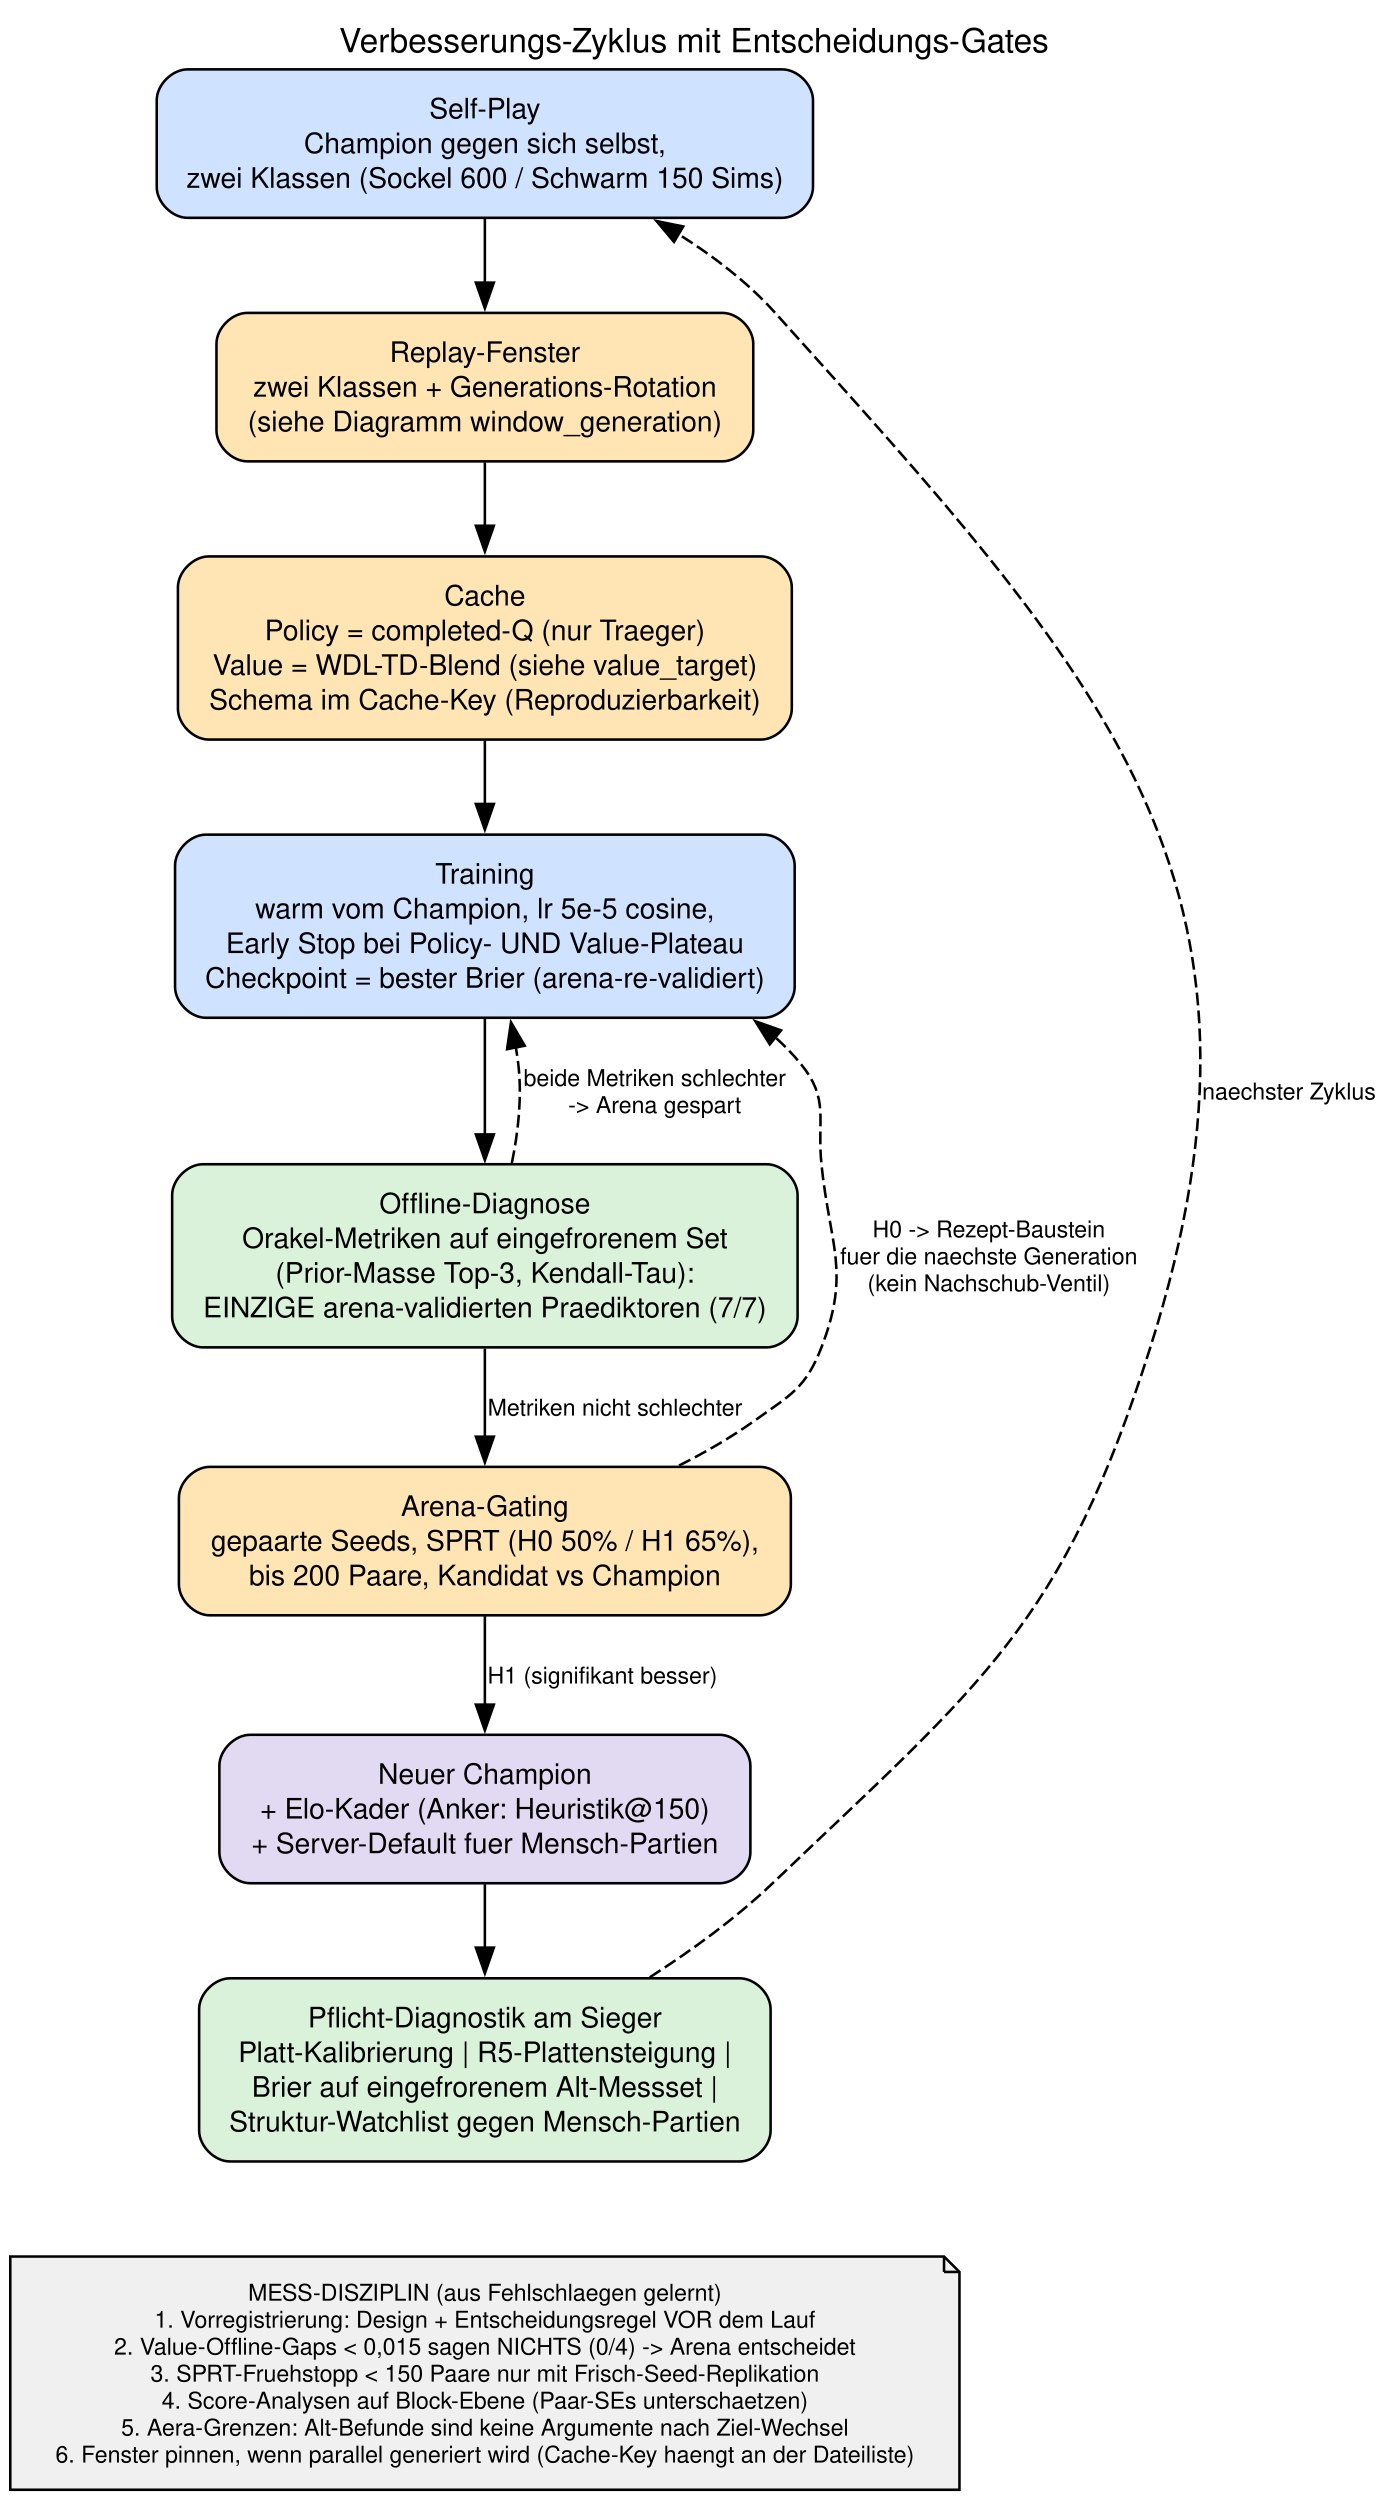
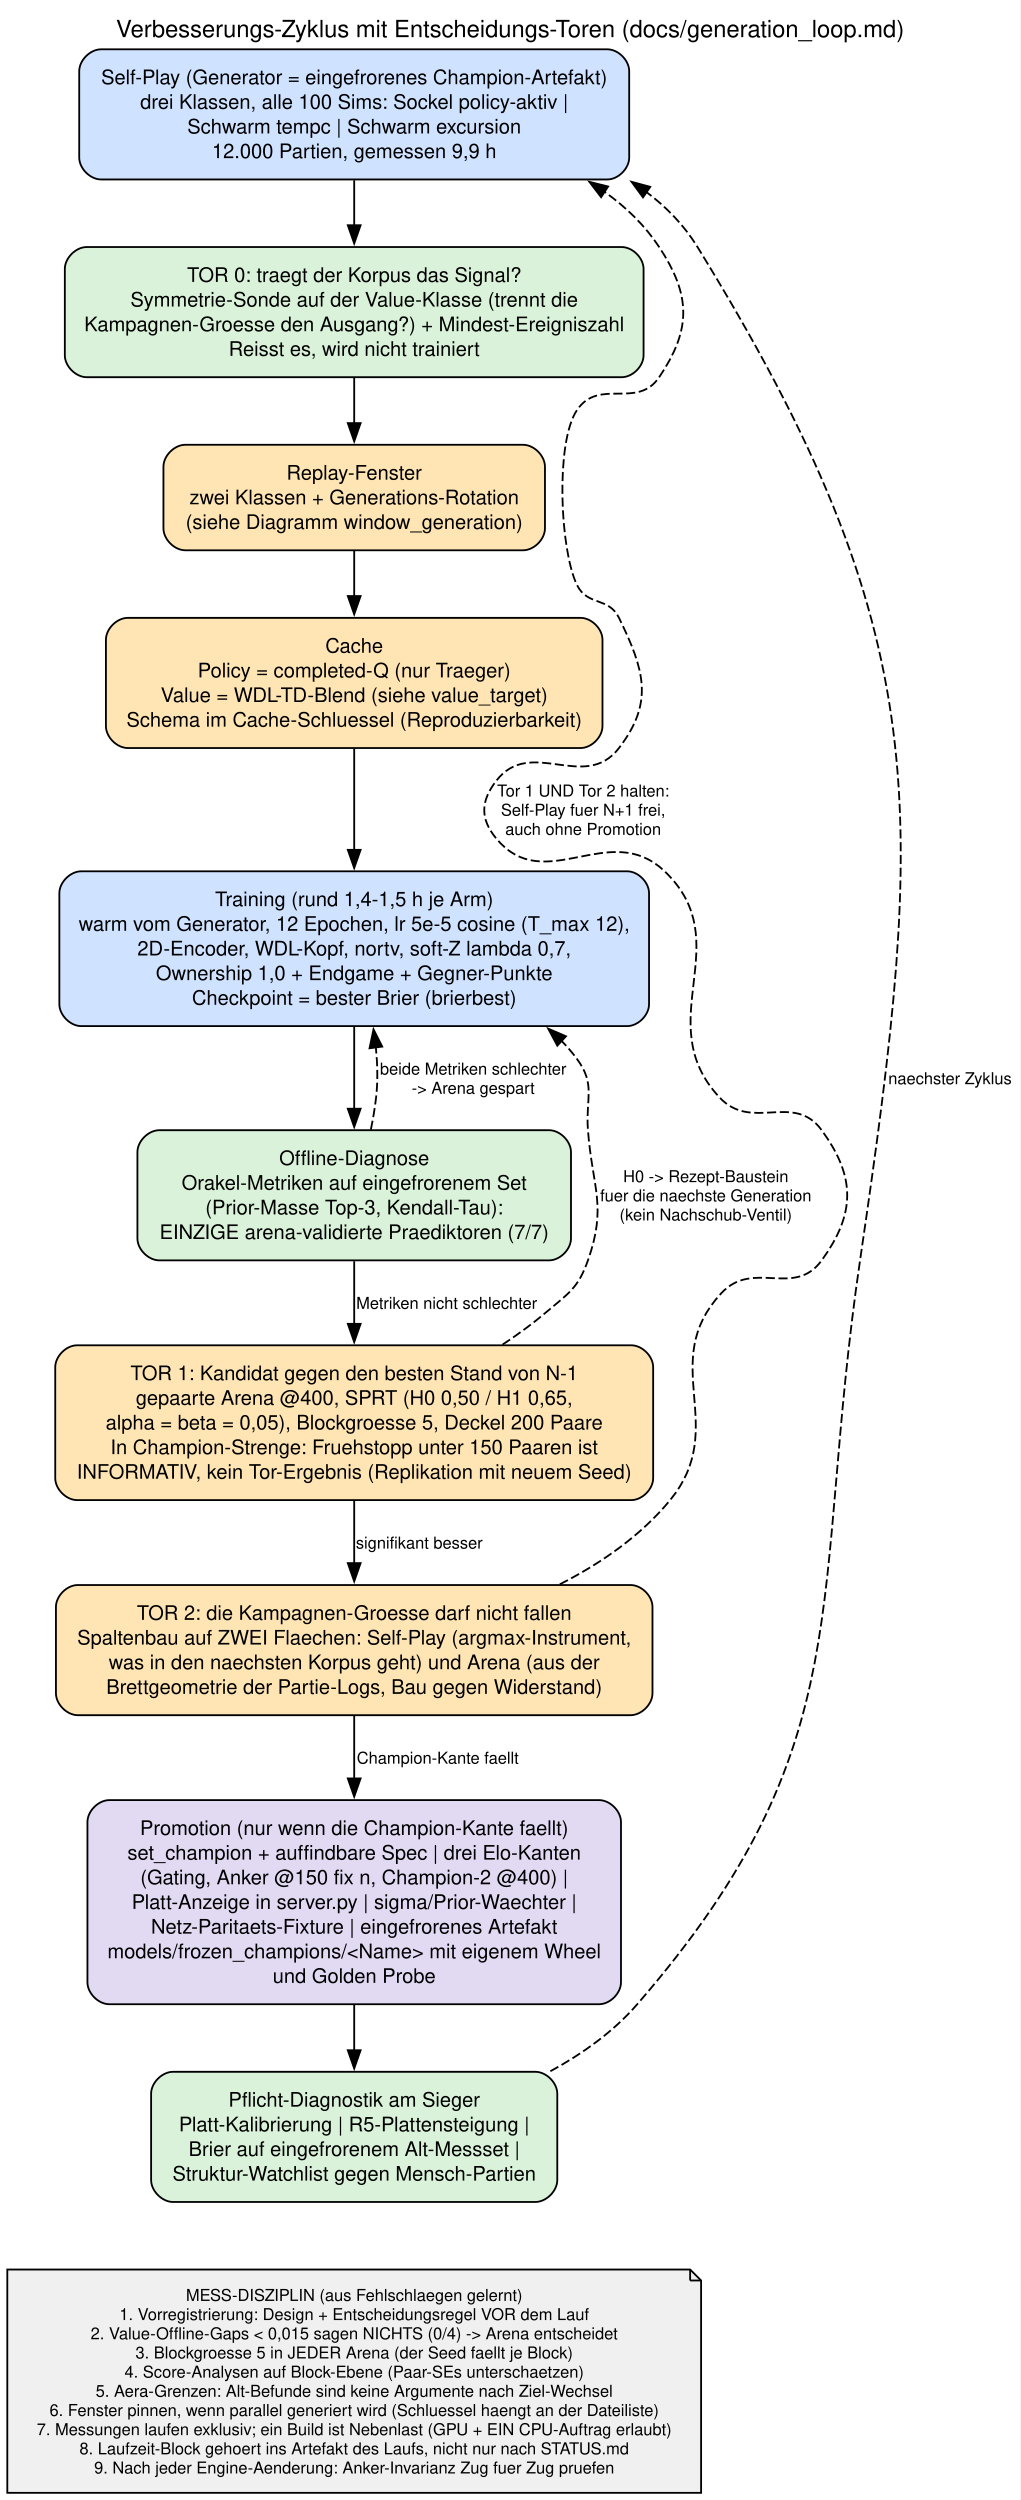
- <svg xmlns="http://www.w3.org/2000/svg" width="540pt" height="973pt" viewBox="0.00 0.00 540.00 973.00">
-   <g id="graph0" class="graph" transform="scale(1 1) rotate(0) translate(4 969.02)">
-     <polygon fill="white" stroke="none" points="-4,4 -4,-969.02 536.17,-969.02 536.17,4 -4,4" />
-     <text xml:space="preserve" text-anchor="middle" x="266.08" y="-948.67" font-family="Helvetica,sans-Serif" font-size="13.00">Verbesserungs-Zyklus mit Entscheidungs-Gates</text>
+ <svg xmlns="http://www.w3.org/2000/svg" width="559pt" height="1369pt" viewBox="0.00 0.00 559.00 1369.00">
+   <g id="graph0" class="graph" transform="scale(1 1) rotate(0) translate(4 1365.08)">
+     <polygon fill="white" stroke="none" points="-4,4 -4,-1365.08 554.71,-1365.08 554.71,4 -4,4" />
+     <text xml:space="preserve" text-anchor="middle" x="275.36" y="-1344.73" font-family="Helvetica,sans-Serif" font-size="13.00">Verbesserungs-Zyklus mit Entscheidungs-Toren (docs/generation_loop.md)</text>
    <g id="node1" class="node">
-       <path fill="#cfe2ff" stroke="black" d="M300.42,-942.02C300.42,-942.02 69,-942.02 69,-942.02 63,-942.02 57,-936.02 57,-930.02 57,-930.02 57,-896.24 57,-896.24 57,-890.24 63,-884.24 69,-884.24 69,-884.24 300.42,-884.24 300.42,-884.24 306.42,-884.24 312.42,-890.24 312.42,-896.24 312.42,-896.24 312.42,-930.02 312.42,-930.02 312.42,-936.02 306.42,-942.02 300.42,-942.02" />
-       <text xml:space="preserve" text-anchor="middle" x="184.71" y="-922.93" font-family="Helvetica,sans-Serif" font-size="11.00">Self-Play</text>
-       <text xml:space="preserve" text-anchor="middle" x="184.71" y="-909.43" font-family="Helvetica,sans-Serif" font-size="11.00">Champion gegen sich selbst,</text>
-       <text xml:space="preserve" text-anchor="middle" x="184.71" y="-895.93" font-family="Helvetica,sans-Serif" font-size="11.00">zwei Klassen (Sockel 600 / Schwarm 150 Sims)</text>
+       <path fill="#cfe2ff" stroke="black" d="M328.55,-1338.08C328.55,-1338.08 51.38,-1338.08 51.38,-1338.08 45.38,-1338.08 39.38,-1332.08 39.38,-1326.08 39.38,-1326.08 39.38,-1278.8 39.38,-1278.8 39.38,-1272.8 45.38,-1266.8 51.38,-1266.8 51.38,-1266.8 328.55,-1266.8 328.55,-1266.8 334.55,-1266.8 340.55,-1272.8 340.55,-1278.8 340.55,-1278.8 340.55,-1326.08 340.55,-1326.08 340.55,-1332.08 334.55,-1338.08 328.55,-1338.08" />
+       <text xml:space="preserve" text-anchor="middle" x="189.96" y="-1318.99" font-family="Helvetica,sans-Serif" font-size="11.00">Self-Play (Generator = eingefrorenes Champion-Artefakt)</text>
+       <text xml:space="preserve" text-anchor="middle" x="189.96" y="-1305.49" font-family="Helvetica,sans-Serif" font-size="11.00">drei Klassen, alle 100 Sims: Sockel policy-aktiv |</text>
+       <text xml:space="preserve" text-anchor="middle" x="189.96" y="-1291.99" font-family="Helvetica,sans-Serif" font-size="11.00">Schwarm tempc | Schwarm excursion</text>
+       <text xml:space="preserve" text-anchor="middle" x="189.96" y="-1278.49" font-family="Helvetica,sans-Serif" font-size="11.00">12.000 Partien, gemessen 9,9 h</text>
    </g>
    <g id="node2" class="node">
-       <path fill="#ffe5b4" stroke="black" d="M277.17,-847.24C277.17,-847.24 92.25,-847.24 92.25,-847.24 86.25,-847.24 80.25,-841.24 80.25,-835.24 80.25,-835.24 80.25,-801.46 80.25,-801.46 80.25,-795.46 86.25,-789.46 92.25,-789.46 92.25,-789.46 277.17,-789.46 277.17,-789.46 283.17,-789.46 289.17,-795.46 289.17,-801.46 289.17,-801.46 289.17,-835.24 289.17,-835.24 289.17,-841.24 283.17,-847.24 277.17,-847.24" />
-       <text xml:space="preserve" text-anchor="middle" x="184.71" y="-828.15" font-family="Helvetica,sans-Serif" font-size="11.00">Replay-Fenster</text>
-       <text xml:space="preserve" text-anchor="middle" x="184.71" y="-814.65" font-family="Helvetica,sans-Serif" font-size="11.00">zwei Klassen + Generations-Rotation</text>
-       <text xml:space="preserve" text-anchor="middle" x="184.71" y="-801.15" font-family="Helvetica,sans-Serif" font-size="11.00">(siehe Diagramm window_generation)</text>
+       <path fill="#d9f2d9" stroke="black" d="M336.42,-1229.8C336.42,-1229.8 43.5,-1229.8 43.5,-1229.8 37.5,-1229.8 31.5,-1223.8 31.5,-1217.8 31.5,-1217.8 31.5,-1170.52 31.5,-1170.52 31.5,-1164.52 37.5,-1158.52 43.5,-1158.52 43.5,-1158.52 336.42,-1158.52 336.42,-1158.52 342.42,-1158.52 348.42,-1164.52 348.42,-1170.52 348.42,-1170.52 348.42,-1217.8 348.42,-1217.8 348.42,-1223.8 342.42,-1229.8 336.42,-1229.8" />
+       <text xml:space="preserve" text-anchor="middle" x="189.96" y="-1210.71" font-family="Helvetica,sans-Serif" font-size="11.00">TOR 0: traegt der Korpus das Signal?</text>
+       <text xml:space="preserve" text-anchor="middle" x="189.96" y="-1197.21" font-family="Helvetica,sans-Serif" font-size="11.00">Symmetrie-Sonde auf der Value-Klasse (trennt die</text>
+       <text xml:space="preserve" text-anchor="middle" x="189.96" y="-1183.71" font-family="Helvetica,sans-Serif" font-size="11.00">Kampagnen-Groesse den Ausgang?) + Mindest-Ereigniszahl</text>
+       <text xml:space="preserve" text-anchor="middle" x="189.96" y="-1170.21" font-family="Helvetica,sans-Serif" font-size="11.00">Reisst es, wird nicht trainiert</text>
    </g>
    <g id="edge1" class="edge">
-       <path fill="none" stroke="black" d="M184.71,-883.79C184.71,-875.97 184.71,-867.33 184.71,-858.99" />
-       <polygon fill="black" stroke="black" points="188.21,-859.03 184.71,-849.03 181.21,-859.03 188.21,-859.03" />
+       <path fill="none" stroke="black" d="M189.96,-1266.35C189.96,-1258.45 189.96,-1249.96 189.96,-1241.69" />
+       <polygon fill="black" stroke="black" points="193.46,-1241.73 189.96,-1231.73 186.46,-1241.73 193.46,-1241.73" />
    </g>
    <g id="node3" class="node">
-       <path fill="#ffe5b4" stroke="black" d="M292.17,-752.46C292.17,-752.46 77.25,-752.46 77.25,-752.46 71.25,-752.46 65.25,-746.46 65.25,-740.46 65.25,-740.46 65.25,-693.18 65.25,-693.18 65.25,-687.18 71.25,-681.18 77.25,-681.18 77.25,-681.18 292.17,-681.18 292.17,-681.18 298.17,-681.18 304.17,-687.18 304.17,-693.18 304.17,-693.18 304.17,-740.46 304.17,-740.46 304.17,-746.46 298.17,-752.46 292.17,-752.46" />
-       <text xml:space="preserve" text-anchor="middle" x="184.71" y="-733.37" font-family="Helvetica,sans-Serif" font-size="11.00">Cache</text>
-       <text xml:space="preserve" text-anchor="middle" x="184.71" y="-719.87" font-family="Helvetica,sans-Serif" font-size="11.00">Policy = completed-Q (nur Traeger)</text>
-       <text xml:space="preserve" text-anchor="middle" x="184.71" y="-706.37" font-family="Helvetica,sans-Serif" font-size="11.00">Value = WDL-TD-Blend (siehe value_target)</text>
-       <text xml:space="preserve" text-anchor="middle" x="184.71" y="-692.87" font-family="Helvetica,sans-Serif" font-size="11.00">Schema im Cache-Key (Reproduzierbarkeit)</text>
+       <path fill="#ffe5b4" stroke="black" d="M282.42,-1121.52C282.42,-1121.52 97.5,-1121.52 97.5,-1121.52 91.5,-1121.52 85.5,-1115.52 85.5,-1109.52 85.5,-1109.52 85.5,-1075.74 85.5,-1075.74 85.5,-1069.74 91.5,-1063.74 97.5,-1063.74 97.5,-1063.74 282.42,-1063.74 282.42,-1063.74 288.42,-1063.74 294.42,-1069.74 294.42,-1075.74 294.42,-1075.74 294.42,-1109.52 294.42,-1109.52 294.42,-1115.52 288.42,-1121.52 282.42,-1121.52" />
+       <text xml:space="preserve" text-anchor="middle" x="189.96" y="-1102.43" font-family="Helvetica,sans-Serif" font-size="11.00">Replay-Fenster</text>
+       <text xml:space="preserve" text-anchor="middle" x="189.96" y="-1088.93" font-family="Helvetica,sans-Serif" font-size="11.00">zwei Klassen + Generations-Rotation</text>
+       <text xml:space="preserve" text-anchor="middle" x="189.96" y="-1075.43" font-family="Helvetica,sans-Serif" font-size="11.00">(siehe Diagramm window_generation)</text>
    </g>
    <g id="edge2" class="edge">
-       <path fill="none" stroke="black" d="M184.71,-789.09C184.71,-781.35 184.71,-772.75 184.71,-764.27" />
-       <polygon fill="black" stroke="black" points="188.21,-764.4 184.71,-754.4 181.21,-764.4 188.21,-764.4" />
+       <path fill="none" stroke="black" d="M189.96,-1158.07C189.96,-1150 189.96,-1141.38 189.96,-1133.14" />
+       <polygon fill="black" stroke="black" points="193.46,-1133.37 189.96,-1123.37 186.46,-1133.37 193.46,-1133.37" />
    </g>
    <g id="node4" class="node">
-       <path fill="#cfe2ff" stroke="black" d="M293.29,-644.18C293.29,-644.18 76.13,-644.18 76.13,-644.18 70.13,-644.18 64.13,-638.18 64.13,-632.18 64.13,-632.18 64.13,-584.9 64.13,-584.9 64.13,-578.9 70.13,-572.9 76.13,-572.9 76.13,-572.9 293.29,-572.9 293.29,-572.9 299.29,-572.9 305.29,-578.9 305.29,-584.9 305.29,-584.9 305.29,-632.18 305.29,-632.18 305.29,-638.18 299.29,-644.18 293.29,-644.18" />
-       <text xml:space="preserve" text-anchor="middle" x="184.71" y="-625.09" font-family="Helvetica,sans-Serif" font-size="11.00">Training</text>
-       <text xml:space="preserve" text-anchor="middle" x="184.71" y="-611.59" font-family="Helvetica,sans-Serif" font-size="11.00">warm vom Champion, lr 5e-5 cosine,</text>
-       <text xml:space="preserve" text-anchor="middle" x="184.71" y="-598.09" font-family="Helvetica,sans-Serif" font-size="11.00">Early Stop bei Policy- UND Value-Plateau</text>
-       <text xml:space="preserve" text-anchor="middle" x="184.71" y="-584.59" font-family="Helvetica,sans-Serif" font-size="11.00">Checkpoint = bester Brier (arena-re-validiert)</text>
+       <path fill="#ffe5b4" stroke="black" d="M313.92,-1026.74C313.92,-1026.74 66,-1026.74 66,-1026.74 60,-1026.74 54,-1020.74 54,-1014.74 54,-1014.74 54,-967.46 54,-967.46 54,-961.46 60,-955.46 66,-955.46 66,-955.46 313.92,-955.46 313.92,-955.46 319.92,-955.46 325.92,-961.46 325.92,-967.46 325.92,-967.46 325.92,-1014.74 325.92,-1014.74 325.92,-1020.74 319.92,-1026.74 313.92,-1026.74" />
+       <text xml:space="preserve" text-anchor="middle" x="189.96" y="-1007.65" font-family="Helvetica,sans-Serif" font-size="11.00">Cache</text>
+       <text xml:space="preserve" text-anchor="middle" x="189.96" y="-994.15" font-family="Helvetica,sans-Serif" font-size="11.00">Policy = completed-Q (nur Traeger)</text>
+       <text xml:space="preserve" text-anchor="middle" x="189.96" y="-980.65" font-family="Helvetica,sans-Serif" font-size="11.00">Value = WDL-TD-Blend (siehe value_target)</text>
+       <text xml:space="preserve" text-anchor="middle" x="189.96" y="-967.15" font-family="Helvetica,sans-Serif" font-size="11.00">Schema im Cache-Schluessel (Reproduzierbarkeit)</text>
    </g>
    <g id="edge3" class="edge">
-       <path fill="none" stroke="black" d="M184.71,-680.73C184.71,-672.83 184.71,-664.34 184.71,-656.07" />
-       <polygon fill="black" stroke="black" points="188.21,-656.11 184.71,-646.11 181.21,-656.11 188.21,-656.11" />
+       <path fill="none" stroke="black" d="M189.96,-1063.37C189.96,-1055.63 189.96,-1047.03 189.96,-1038.55" />
+       <polygon fill="black" stroke="black" points="193.46,-1038.68 189.96,-1028.68 186.46,-1038.68 193.46,-1038.68" />
    </g>
    <g id="node5" class="node">
-       <path fill="#d9f2d9" stroke="black" d="M294.42,-515.9C294.42,-515.9 75,-515.9 75,-515.9 69,-515.9 63,-509.9 63,-503.9 63,-503.9 63,-456.62 63,-456.62 63,-450.62 69,-444.62 75,-444.62 75,-444.62 294.42,-444.62 294.42,-444.62 300.42,-444.62 306.42,-450.62 306.42,-456.62 306.42,-456.62 306.42,-503.9 306.42,-503.9 306.42,-509.9 300.42,-515.9 294.42,-515.9" />
-       <text xml:space="preserve" text-anchor="middle" x="184.71" y="-496.81" font-family="Helvetica,sans-Serif" font-size="11.00">Offline-Diagnose</text>
-       <text xml:space="preserve" text-anchor="middle" x="184.71" y="-483.31" font-family="Helvetica,sans-Serif" font-size="11.00">Orakel-Metriken auf eingefrorenem Set</text>
-       <text xml:space="preserve" text-anchor="middle" x="184.71" y="-469.81" font-family="Helvetica,sans-Serif" font-size="11.00">(Prior-Masse Top-3, Kendall-Tau):</text>
-       <text xml:space="preserve" text-anchor="middle" x="184.71" y="-456.31" font-family="Helvetica,sans-Serif" font-size="11.00">EINZIGE arena-validierten Praediktoren (7/7)</text>
+       <path fill="#cfe2ff" stroke="black" d="M339.42,-887.96C339.42,-887.96 40.5,-887.96 40.5,-887.96 34.5,-887.96 28.5,-881.96 28.5,-875.96 28.5,-875.96 28.5,-815.18 28.5,-815.18 28.5,-809.18 34.5,-803.18 40.5,-803.18 40.5,-803.18 339.42,-803.18 339.42,-803.18 345.42,-803.18 351.42,-809.18 351.42,-815.18 351.42,-815.18 351.42,-875.96 351.42,-875.96 351.42,-881.96 345.42,-887.96 339.42,-887.96" />
+       <text xml:space="preserve" text-anchor="middle" x="189.96" y="-868.87" font-family="Helvetica,sans-Serif" font-size="11.00">Training (rund 1,4-1,5 h je Arm)</text>
+       <text xml:space="preserve" text-anchor="middle" x="189.96" y="-855.37" font-family="Helvetica,sans-Serif" font-size="11.00">warm vom Generator, 12 Epochen, lr 5e-5 cosine (T_max 12),</text>
+       <text xml:space="preserve" text-anchor="middle" x="189.96" y="-841.87" font-family="Helvetica,sans-Serif" font-size="11.00">2D-Encoder, WDL-Kopf, nortv, soft-Z lambda 0,7,</text>
+       <text xml:space="preserve" text-anchor="middle" x="189.96" y="-828.37" font-family="Helvetica,sans-Serif" font-size="11.00">Ownership 1,0 + Endgame + Gegner-Punkte</text>
+       <text xml:space="preserve" text-anchor="middle" x="189.96" y="-814.87" font-family="Helvetica,sans-Serif" font-size="11.00">Checkpoint = bester Brier (brierbest)</text>
    </g>
    <g id="edge4" class="edge">
-       <path fill="none" stroke="black" d="M184.71,-572.7C184.71,-558.62 184.71,-542.18 184.71,-527.14" />
-       <polygon fill="black" stroke="black" points="188.21,-527.5 184.71,-517.5 181.21,-527.5 188.21,-527.5" />
+       <path fill="none" stroke="black" d="M189.96,-954.99C189.96,-938.37 189.96,-918.16 189.96,-899.71" />
+       <polygon fill="black" stroke="black" points="193.46,-899.72 189.96,-889.72 186.46,-899.72 193.46,-899.72" />
+     </g>
+     <g id="node6" class="node">
+       <path fill="#d9f2d9" stroke="black" d="M296.67,-746.18C296.67,-746.18 83.25,-746.18 83.25,-746.18 77.25,-746.18 71.25,-740.18 71.25,-734.18 71.25,-734.18 71.25,-686.9 71.25,-686.9 71.25,-680.9 77.25,-674.9 83.25,-674.9 83.25,-674.9 296.67,-674.9 296.67,-674.9 302.67,-674.9 308.67,-680.9 308.67,-686.9 308.67,-686.9 308.67,-734.18 308.67,-734.18 308.67,-740.18 302.67,-746.18 296.67,-746.18" />
+       <text xml:space="preserve" text-anchor="middle" x="189.96" y="-727.09" font-family="Helvetica,sans-Serif" font-size="11.00">Offline-Diagnose</text>
+       <text xml:space="preserve" text-anchor="middle" x="189.96" y="-713.59" font-family="Helvetica,sans-Serif" font-size="11.00">Orakel-Metriken auf eingefrorenem Set</text>
+       <text xml:space="preserve" text-anchor="middle" x="189.96" y="-700.09" font-family="Helvetica,sans-Serif" font-size="11.00">(Prior-Masse Top-3, Kendall-Tau):</text>
+       <text xml:space="preserve" text-anchor="middle" x="189.96" y="-686.59" font-family="Helvetica,sans-Serif" font-size="11.00">EINZIGE arena-validierte Praediktoren (7/7)</text>
+     </g>
+     <g id="edge5" class="edge">
+       <path fill="none" stroke="black" d="M189.96,-802.84C189.96,-788.53 189.96,-772.44 189.96,-757.79" />
+       <polygon fill="black" stroke="black" points="193.46,-757.93 189.96,-747.93 186.46,-757.93 193.46,-757.93" />
+     </g>
+     <g id="edge7" class="edge">
+       <path fill="none" stroke="black" stroke-dasharray="5,2" d="M199.07,-746.46C200.27,-752.34 201.31,-758.4 201.96,-764.18 202.96,-773.05 202.73,-782.45 201.82,-791.57" />
+       <polygon fill="black" stroke="black" points="198.36,-791.05 200.54,-801.42 205.3,-791.96 198.36,-791.05" />
+       <text xml:space="preserve" text-anchor="middle" x="255.11" y="-776.63" font-family="Helvetica,sans-Serif" font-size="9.00">beide Metriken schlechter</text>
+       <text xml:space="preserve" text-anchor="middle" x="255.11" y="-766.13" font-family="Helvetica,sans-Serif" font-size="9.00">-&gt; Arena gespart</text>
+     </g>
+     <g id="node7" class="node">
+       <path fill="#ffe5b4" stroke="black" d="M341.67,-628.4C341.67,-628.4 38.25,-628.4 38.25,-628.4 32.25,-628.4 26.25,-622.4 26.25,-616.4 26.25,-616.4 26.25,-555.62 26.25,-555.62 26.25,-549.62 32.25,-543.62 38.25,-543.62 38.25,-543.62 341.67,-543.62 341.67,-543.62 347.67,-543.62 353.67,-549.62 353.67,-555.62 353.67,-555.62 353.67,-616.4 353.67,-616.4 353.67,-622.4 347.67,-628.4 341.67,-628.4" />
+       <text xml:space="preserve" text-anchor="middle" x="189.96" y="-609.31" font-family="Helvetica,sans-Serif" font-size="11.00">TOR 1: Kandidat gegen den besten Stand von N-1</text>
+       <text xml:space="preserve" text-anchor="middle" x="189.96" y="-595.81" font-family="Helvetica,sans-Serif" font-size="11.00">gepaarte Arena @400, SPRT (H0 0,50 / H1 0,65,</text>
+       <text xml:space="preserve" text-anchor="middle" x="189.96" y="-582.31" font-family="Helvetica,sans-Serif" font-size="11.00">alpha = beta = 0,05), Blockgroesse 5, Deckel 200 Paare</text>
+       <text xml:space="preserve" text-anchor="middle" x="189.96" y="-568.81" font-family="Helvetica,sans-Serif" font-size="11.00">In Champion-Strenge: Fruehstopp unter 150 Paaren ist</text>
+       <text xml:space="preserve" text-anchor="middle" x="189.96" y="-555.31" font-family="Helvetica,sans-Serif" font-size="11.00">INFORMATIV, kein Tor-Ergebnis (Replikation mit neuem Seed)</text>
    </g>
    <g id="edge6" class="edge">
-       <path fill="none" stroke="black" stroke-dasharray="5,2" d="M195.21,-516.35C197.7,-528.52 199.25,-542.27 197.71,-554.9 197.45,-557.07 197.12,-559.28 196.75,-561.51" />
-       <polygon fill="black" stroke="black" points="193.35,-560.68 194.87,-571.16 200.22,-562.02 193.35,-560.68" />
-       <text xml:space="preserve" text-anchor="middle" x="250.82" y="-546.35" font-family="Helvetica,sans-Serif" font-size="9.00">beide Metriken schlechter</text>
-       <text xml:space="preserve" text-anchor="middle" x="250.82" y="-535.85" font-family="Helvetica,sans-Serif" font-size="9.00">-&gt; Arena gespart</text>
+       <path fill="none" stroke="black" d="M189.96,-674.43C189.96,-663.71 189.96,-651.69 189.96,-640.06" />
+       <polygon fill="black" stroke="black" points="193.46,-640.15 189.96,-630.15 186.46,-640.15 193.46,-640.15" />
+       <text xml:space="preserve" text-anchor="middle" x="240.59" y="-648.35" font-family="Helvetica,sans-Serif" font-size="9.00">Metriken nicht schlechter</text>
    </g>
-     <g id="node6" class="node">
-       <path fill="#ffe5b4" stroke="black" d="M291.8,-398.12C291.8,-398.12 77.62,-398.12 77.62,-398.12 71.62,-398.12 65.63,-392.12 65.63,-386.12 65.63,-386.12 65.63,-352.34 65.63,-352.34 65.63,-346.34 71.63,-340.34 77.63,-340.34 77.63,-340.34 291.8,-340.34 291.8,-340.34 297.8,-340.34 303.8,-346.34 303.8,-352.34 303.8,-352.34 303.8,-386.12 303.8,-386.12 303.8,-392.12 297.8,-398.12 291.8,-398.12" />
-       <text xml:space="preserve" text-anchor="middle" x="184.71" y="-379.03" font-family="Helvetica,sans-Serif" font-size="11.00">Arena-Gating</text>
-       <text xml:space="preserve" text-anchor="middle" x="184.71" y="-365.53" font-family="Helvetica,sans-Serif" font-size="11.00">gepaarte Seeds, SPRT (H0 50% / H1 65%),</text>
-       <text xml:space="preserve" text-anchor="middle" x="184.71" y="-352.03" font-family="Helvetica,sans-Serif" font-size="11.00">bis 200 Paare, Kandidat vs Champion</text>
+     <g id="edge9" class="edge">
+       <path fill="none" stroke="black" stroke-dasharray="5,2" d="M271.17,-628.76C279.51,-634.26 287.61,-640.17 294.96,-646.4 307.37,-656.93 312.54,-659.55 317.96,-674.9 328.51,-704.77 320.38,-714.59 317.96,-746.18 316.62,-763.67 322.37,-771.06 311.96,-785.18 309.4,-788.66 306.58,-791.94 303.55,-795.04" />
+       <polygon fill="black" stroke="black" points="301.19,-792.45 296.19,-801.79 305.93,-797.61 301.19,-792.45" />
+       <text xml:space="preserve" text-anchor="middle" x="382.48" y="-717.74" font-family="Helvetica,sans-Serif" font-size="9.00">H0 -&gt; Rezept-Baustein</text>
+       <text xml:space="preserve" text-anchor="middle" x="382.48" y="-707.24" font-family="Helvetica,sans-Serif" font-size="9.00">fuer die naechste Generation</text>
+       <text xml:space="preserve" text-anchor="middle" x="382.48" y="-696.74" font-family="Helvetica,sans-Serif" font-size="9.00">(kein Nachschub-Ventil)</text>
    </g>
-     <g id="edge5" class="edge">
-       <path fill="none" stroke="black" d="M184.71,-444.16C184.71,-433.17 184.71,-420.96 184.71,-409.68" />
-       <polygon fill="black" stroke="black" points="188.21,-409.87 184.71,-399.87 181.21,-409.87 188.21,-409.87" />
-       <text xml:space="preserve" text-anchor="middle" x="235.34" y="-418.07" font-family="Helvetica,sans-Serif" font-size="9.00">Metriken nicht schlechter</text>
+     <g id="node8" class="node">
+       <path fill="#ffe5b4" stroke="black" d="M341.3,-497.12C341.3,-497.12 38.62,-497.12 38.62,-497.12 32.62,-497.12 26.63,-491.12 26.63,-485.12 26.63,-485.12 26.63,-437.84 26.63,-437.84 26.63,-431.84 32.63,-425.84 38.63,-425.84 38.63,-425.84 341.3,-425.84 341.3,-425.84 347.3,-425.84 353.3,-431.84 353.3,-437.84 353.3,-437.84 353.3,-485.12 353.3,-485.12 353.3,-491.12 347.3,-497.12 341.3,-497.12" />
+       <text xml:space="preserve" text-anchor="middle" x="189.96" y="-478.03" font-family="Helvetica,sans-Serif" font-size="11.00">TOR 2: die Kampagnen-Groesse darf nicht fallen</text>
+       <text xml:space="preserve" text-anchor="middle" x="189.96" y="-464.53" font-family="Helvetica,sans-Serif" font-size="11.00">Spaltenbau auf ZWEI Flaechen: Self-Play (argmax-Instrument,</text>
+       <text xml:space="preserve" text-anchor="middle" x="189.96" y="-451.03" font-family="Helvetica,sans-Serif" font-size="11.00">was in den naechsten Korpus geht) und Arena (aus der</text>
+       <text xml:space="preserve" text-anchor="middle" x="189.96" y="-437.53" font-family="Helvetica,sans-Serif" font-size="11.00">Brettgeometrie der Partie-Logs, Bau gegen Widerstand)</text>
    </g>
    <g id="edge8" class="edge">
-       <path fill="none" stroke="black" stroke-dasharray="5,2" d="M260.25,-398.61C270.53,-403.79 280.65,-409.63 289.71,-416.12 303.65,-426.11 309.51,-428.63 315.71,-444.62 327.16,-474.16 318.91,-484.38 315.71,-515.9 313.92,-533.5 318.9,-541.19 307.71,-554.9 304.65,-558.65 301.28,-562.13 297.67,-565.37" />
-       <polygon fill="black" stroke="black" points="295.59,-562.55 289.99,-571.55 299.98,-568 295.59,-562.55" />
-       <text xml:space="preserve" text-anchor="middle" x="380.84" y="-487.46" font-family="Helvetica,sans-Serif" font-size="9.00">H0 -&gt; Rezept-Baustein</text>
-       <text xml:space="preserve" text-anchor="middle" x="380.84" y="-476.96" font-family="Helvetica,sans-Serif" font-size="9.00">fuer die naechste Generation</text>
-       <text xml:space="preserve" text-anchor="middle" x="380.84" y="-466.46" font-family="Helvetica,sans-Serif" font-size="9.00">(kein Nachschub-Ventil)</text>
+       <path fill="none" stroke="black" d="M189.96,-543.18C189.96,-532.17 189.96,-520.23 189.96,-508.99" />
+       <polygon fill="black" stroke="black" points="193.46,-509.11 189.96,-499.11 186.46,-509.11 193.46,-509.11" />
+       <text xml:space="preserve" text-anchor="middle" x="225.59" y="-517.07" font-family="Helvetica,sans-Serif" font-size="9.00">signifikant besser</text>
    </g>
-     <g id="node7" class="node">
-       <path fill="#e2d9f3" stroke="black" d="M276.05,-293.84C276.05,-293.84 93.38,-293.84 93.38,-293.84 87.38,-293.84 81.38,-287.84 81.38,-281.84 81.38,-281.84 81.38,-248.06 81.38,-248.06 81.38,-242.06 87.38,-236.06 93.38,-236.06 93.38,-236.06 276.05,-236.06 276.05,-236.06 282.05,-236.06 288.05,-242.06 288.05,-248.06 288.05,-248.06 288.05,-281.84 288.05,-281.84 288.05,-287.84 282.05,-293.84 276.05,-293.84" />
-       <text xml:space="preserve" text-anchor="middle" x="184.71" y="-274.75" font-family="Helvetica,sans-Serif" font-size="11.00">Neuer Champion</text>
-       <text xml:space="preserve" text-anchor="middle" x="184.71" y="-261.25" font-family="Helvetica,sans-Serif" font-size="11.00">+ Elo-Kader (Anker: Heuristik@150)</text>
-       <text xml:space="preserve" text-anchor="middle" x="184.71" y="-247.75" font-family="Helvetica,sans-Serif" font-size="11.00">+ Server-Default fuer Mensch-Partien</text>
+     <g id="edge11" class="edge">
+       <path fill="none" stroke="black" stroke-dasharray="5,2" d="M302.55,-497.51C325.22,-509.06 346.96,-524.13 362.96,-543.62 395.86,-583.71 355.67,-618.9 390.96,-656.9 408.46,-675.75 430.86,-654.08 445.96,-674.9 464.55,-700.55 464.62,-720.58 445.96,-746.18 430.56,-767.31 407.76,-745.03 389.96,-764.18 351.43,-805.64 400.88,-848.85 359.96,-887.96 329.76,-916.82 294.27,-873.72 267.71,-905.96 258.81,-916.77 259.19,-926.35 267.71,-937.46 286.55,-962 316.12,-930.92 334.96,-955.46 354.25,-980.59 348.84,-998.26 334.96,-1026.74 329.27,-1038.41 317.65,-1033.07 311.96,-1044.74 302.64,-1063.87 300.03,-1122.9 311.96,-1140.52 324.04,-1158.36 344.88,-1140.68 356.96,-1158.52 374.72,-1184.75 374.39,-1203.35 356.96,-1229.8 349.08,-1241.75 338.75,-1251.72 327.08,-1260.02" />
+       <polygon fill="black" stroke="black" points="325.17,-1257.09 318.73,-1265.51 329.01,-1262.95 325.17,-1257.09" />
+       <text xml:space="preserve" text-anchor="middle" x="315.34" y="-928.91" font-family="Helvetica,sans-Serif" font-size="9.00">Tor 1 UND Tor 2 halten:</text>
+       <text xml:space="preserve" text-anchor="middle" x="315.34" y="-918.41" font-family="Helvetica,sans-Serif" font-size="9.00">Self-Play fuer N+1 frei,</text>
+       <text xml:space="preserve" text-anchor="middle" x="315.34" y="-907.91" font-family="Helvetica,sans-Serif" font-size="9.00">auch ohne Promotion</text>
    </g>
-     <g id="edge7" class="edge">
-       <path fill="none" stroke="black" d="M184.71,-340.01C184.71,-329.28 184.71,-316.85 184.71,-305.27" />
-       <polygon fill="black" stroke="black" points="188.21,-305.59 184.71,-295.59 181.21,-305.59 188.21,-305.59" />
-       <text xml:space="preserve" text-anchor="middle" x="230.46" y="-313.79" font-family="Helvetica,sans-Serif" font-size="9.00">H1 (signifikant besser)</text>
-     </g>
-     <g id="node8" class="node">
-       <path fill="#d9f2d9" stroke="black" d="M283.92,-199.06C283.92,-199.06 85.5,-199.06 85.5,-199.06 79.5,-199.06 73.5,-193.06 73.5,-187.06 73.5,-187.06 73.5,-139.78 73.5,-139.78 73.5,-133.78 79.5,-127.78 85.5,-127.78 85.5,-127.78 283.92,-127.78 283.92,-127.78 289.92,-127.78 295.92,-133.78 295.92,-139.78 295.92,-139.78 295.92,-187.06 295.92,-187.06 295.92,-193.06 289.92,-199.06 283.92,-199.06" />
-       <text xml:space="preserve" text-anchor="middle" x="184.71" y="-179.97" font-family="Helvetica,sans-Serif" font-size="11.00">Pflicht-Diagnostik am Sieger</text>
-       <text xml:space="preserve" text-anchor="middle" x="184.71" y="-166.47" font-family="Helvetica,sans-Serif" font-size="11.00">Platt-Kalibrierung | R5-Plattensteigung |</text>
-       <text xml:space="preserve" text-anchor="middle" x="184.71" y="-152.97" font-family="Helvetica,sans-Serif" font-size="11.00">Brier auf eingefrorenem Alt-Messset |</text>
-       <text xml:space="preserve" text-anchor="middle" x="184.71" y="-139.47" font-family="Helvetica,sans-Serif" font-size="11.00">Struktur-Watchlist gegen Mensch-Partien</text>
-     </g>
-     <g id="edge9" class="edge">
-       <path fill="none" stroke="black" d="M184.71,-235.69C184.71,-227.95 184.71,-219.35 184.71,-210.87" />
-       <polygon fill="black" stroke="black" points="188.21,-211 184.71,-201 181.21,-211 188.21,-211" />
+     <g id="node9" class="node">
+       <path fill="#e2d9f3" stroke="black" d="M324.05,-379.34C324.05,-379.34 55.88,-379.34 55.88,-379.34 49.88,-379.34 43.88,-373.34 43.88,-367.34 43.88,-367.34 43.88,-279.56 43.88,-279.56 43.88,-273.56 49.88,-267.56 55.88,-267.56 55.88,-267.56 324.05,-267.56 324.05,-267.56 330.05,-267.56 336.05,-273.56 336.05,-279.56 336.05,-279.56 336.05,-367.34 336.05,-367.34 336.05,-373.34 330.05,-379.34 324.05,-379.34" />
+       <text xml:space="preserve" text-anchor="middle" x="189.96" y="-360.25" font-family="Helvetica,sans-Serif" font-size="11.00">Promotion (nur wenn die Champion-Kante faellt)</text>
+       <text xml:space="preserve" text-anchor="middle" x="189.96" y="-346.75" font-family="Helvetica,sans-Serif" font-size="11.00">set_champion + auffindbare Spec | drei Elo-Kanten</text>
+       <text xml:space="preserve" text-anchor="middle" x="189.96" y="-333.25" font-family="Helvetica,sans-Serif" font-size="11.00">(Gating, Anker @150 fix n, Champion-2 @400) |</text>
+       <text xml:space="preserve" text-anchor="middle" x="189.96" y="-319.75" font-family="Helvetica,sans-Serif" font-size="11.00">Platt-Anzeige in server.py | sigma/Prior-Waechter |</text>
+       <text xml:space="preserve" text-anchor="middle" x="189.96" y="-306.25" font-family="Helvetica,sans-Serif" font-size="11.00">Netz-Paritaets-Fixture | eingefrorenes Artefakt</text>
+       <text xml:space="preserve" text-anchor="middle" x="189.96" y="-292.75" font-family="Helvetica,sans-Serif" font-size="11.00">models/frozen_champions/&lt;Name&gt; mit eigenem Wheel</text>
+       <text xml:space="preserve" text-anchor="middle" x="189.96" y="-279.25" font-family="Helvetica,sans-Serif" font-size="11.00">und Golden Probe</text>
    </g>
    <g id="edge10" class="edge">
-       <path fill="none" stroke="black" stroke-dasharray="5,2" d="M248.89,-199.46C265.42,-210.05 282.53,-222.5 296.71,-236.06 378.68,-314.43 409.44,-336.52 443.71,-444.62 501.23,-626.07 424.97,-705.69 297.71,-847.24 287.02,-859.13 273.62,-869.4 259.81,-878.04" />
-       <polygon fill="black" stroke="black" points="258.32,-874.86 251.52,-882.99 261.91,-880.87 258.32,-874.86" />
-       <text xml:space="preserve" text-anchor="middle" x="497.67" y="-541.1" font-family="Helvetica,sans-Serif" font-size="9.00">naechster Zyklus</text>
+       <path fill="none" stroke="black" d="M189.96,-425.45C189.96,-414.89 189.96,-402.93 189.96,-391.03" />
+       <polygon fill="black" stroke="black" points="193.46,-391.2 189.96,-381.2 186.46,-391.2 193.46,-391.2" />
+       <text xml:space="preserve" text-anchor="middle" x="235.71" y="-399.29" font-family="Helvetica,sans-Serif" font-size="9.00">Champion-Kante faellt</text>
    </g>
-     <g id="node9" class="node">
-       <polygon fill="#f0f0f0" stroke="black" points="363.42,-90.78 0,-90.78 0,0 369.42,0 369.42,-84.78 363.42,-90.78" />
-       <polyline fill="none" stroke="black" points="363.42,-90.78 363.42,-84.78" />
-       <polyline fill="none" stroke="black" points="369.42,-84.78 363.42,-84.78" />
-       <text xml:space="preserve" text-anchor="middle" x="184.71" y="-73.59" font-family="Helvetica,sans-Serif" font-size="9.00">MESS-DISZIPLIN (aus Fehlschlaegen gelernt)</text>
-       <text xml:space="preserve" text-anchor="middle" x="184.71" y="-63.09" font-family="Helvetica,sans-Serif" font-size="9.00">1. Vorregistrierung: Design + Entscheidungsregel VOR dem Lauf</text>
-       <text xml:space="preserve" text-anchor="middle" x="184.71" y="-52.59" font-family="Helvetica,sans-Serif" font-size="9.00">2. Value-Offline-Gaps &lt; 0,015 sagen NICHTS (0/4) -&gt; Arena entscheidet</text>
-       <text xml:space="preserve" text-anchor="middle" x="184.71" y="-42.09" font-family="Helvetica,sans-Serif" font-size="9.00">3. SPRT-Fruehstopp &lt; 150 Paare nur mit Frisch-Seed-Replikation</text>
-       <text xml:space="preserve" text-anchor="middle" x="184.71" y="-31.59" font-family="Helvetica,sans-Serif" font-size="9.00">4. Score-Analysen auf Block-Ebene (Paar-SEs unterschaetzen)</text>
-       <text xml:space="preserve" text-anchor="middle" x="184.71" y="-21.09" font-family="Helvetica,sans-Serif" font-size="9.00">5. Aera-Grenzen: Alt-Befunde sind keine Argumente nach Ziel-Wechsel</text>
-       <text xml:space="preserve" text-anchor="middle" x="184.71" y="-10.59" font-family="Helvetica,sans-Serif" font-size="9.00">6. Fenster pinnen, wenn parallel generiert wird (Cache-Key haengt an der Dateiliste)</text>
+     <g id="node10" class="node">
+       <path fill="#d9f2d9" stroke="black" d="M289.17,-230.56C289.17,-230.56 90.75,-230.56 90.75,-230.56 84.75,-230.56 78.75,-224.56 78.75,-218.56 78.75,-218.56 78.75,-171.28 78.75,-171.28 78.75,-165.28 84.75,-159.28 90.75,-159.28 90.75,-159.28 289.17,-159.28 289.17,-159.28 295.17,-159.28 301.17,-165.28 301.17,-171.28 301.17,-171.28 301.17,-218.56 301.17,-218.56 301.17,-224.56 295.17,-230.56 289.17,-230.56" />
+       <text xml:space="preserve" text-anchor="middle" x="189.96" y="-211.47" font-family="Helvetica,sans-Serif" font-size="11.00">Pflicht-Diagnostik am Sieger</text>
+       <text xml:space="preserve" text-anchor="middle" x="189.96" y="-197.97" font-family="Helvetica,sans-Serif" font-size="11.00">Platt-Kalibrierung | R5-Plattensteigung |</text>
+       <text xml:space="preserve" text-anchor="middle" x="189.96" y="-184.47" font-family="Helvetica,sans-Serif" font-size="11.00">Brier auf eingefrorenem Alt-Messset |</text>
+       <text xml:space="preserve" text-anchor="middle" x="189.96" y="-170.97" font-family="Helvetica,sans-Serif" font-size="11.00">Struktur-Watchlist gegen Mensch-Partien</text>
+     </g>
+     <g id="edge12" class="edge">
+       <path fill="none" stroke="black" d="M189.96,-267.32C189.96,-258.9 189.96,-250.29 189.96,-242.09" />
+       <polygon fill="black" stroke="black" points="193.46,-242.35 189.96,-232.35 186.46,-242.35 193.46,-242.35" />
+     </g>
+     <g id="edge13" class="edge">
+       <path fill="none" stroke="black" stroke-dasharray="5,2" d="M297.39,-230.87C315.13,-240.5 331.95,-252.55 344.96,-267.56 468.78,-410.33 439.56,-487.91 466.96,-674.9 503.17,-922.03 508.82,-1017.05 377.96,-1229.8 370.6,-1241.77 360.9,-1251.75 349.79,-1260.07" />
+       <polygon fill="black" stroke="black" points="348.1,-1256.98 341.84,-1265.53 352.07,-1262.75 348.1,-1256.98" />
+       <text xml:space="preserve" text-anchor="middle" x="516.21" y="-771.38" font-family="Helvetica,sans-Serif" font-size="9.00">naechster Zyklus</text>
+     </g>
+     <g id="node11" class="node">
+       <polygon fill="#f0f0f0" stroke="black" points="373.92,-122.28 0,-122.28 0,0 379.92,0 379.92,-116.28 373.92,-122.28" />
+       <polyline fill="none" stroke="black" points="373.92,-122.28 373.92,-116.28" />
+       <polyline fill="none" stroke="black" points="379.92,-116.28 373.92,-116.28" />
+       <text xml:space="preserve" text-anchor="middle" x="189.96" y="-105.09" font-family="Helvetica,sans-Serif" font-size="9.00">MESS-DISZIPLIN (aus Fehlschlaegen gelernt)</text>
+       <text xml:space="preserve" text-anchor="middle" x="189.96" y="-94.59" font-family="Helvetica,sans-Serif" font-size="9.00">1. Vorregistrierung: Design + Entscheidungsregel VOR dem Lauf</text>
+       <text xml:space="preserve" text-anchor="middle" x="189.96" y="-84.09" font-family="Helvetica,sans-Serif" font-size="9.00">2. Value-Offline-Gaps &lt; 0,015 sagen NICHTS (0/4) -&gt; Arena entscheidet</text>
+       <text xml:space="preserve" text-anchor="middle" x="189.96" y="-73.59" font-family="Helvetica,sans-Serif" font-size="9.00">3. Blockgroesse 5 in JEDER Arena (der Seed faellt je Block)</text>
+       <text xml:space="preserve" text-anchor="middle" x="189.96" y="-63.09" font-family="Helvetica,sans-Serif" font-size="9.00">4. Score-Analysen auf Block-Ebene (Paar-SEs unterschaetzen)</text>
+       <text xml:space="preserve" text-anchor="middle" x="189.96" y="-52.59" font-family="Helvetica,sans-Serif" font-size="9.00">5. Aera-Grenzen: Alt-Befunde sind keine Argumente nach Ziel-Wechsel</text>
+       <text xml:space="preserve" text-anchor="middle" x="189.96" y="-42.09" font-family="Helvetica,sans-Serif" font-size="9.00">6. Fenster pinnen, wenn parallel generiert wird (Schluessel haengt an der Dateiliste)</text>
+       <text xml:space="preserve" text-anchor="middle" x="189.96" y="-31.59" font-family="Helvetica,sans-Serif" font-size="9.00">7. Messungen laufen exklusiv; ein Build ist Nebenlast (GPU + EIN CPU-Auftrag erlaubt)</text>
+       <text xml:space="preserve" text-anchor="middle" x="189.96" y="-21.09" font-family="Helvetica,sans-Serif" font-size="9.00">8. Laufzeit-Block gehoert ins Artefakt des Laufs, nicht nur nach STATUS.md</text>
+       <text xml:space="preserve" text-anchor="middle" x="189.96" y="-10.59" font-family="Helvetica,sans-Serif" font-size="9.00">9. Nach jeder Engine-Aenderung: Anker-Invarianz Zug fuer Zug pruefen</text>
    </g>
  </g>
</svg>
